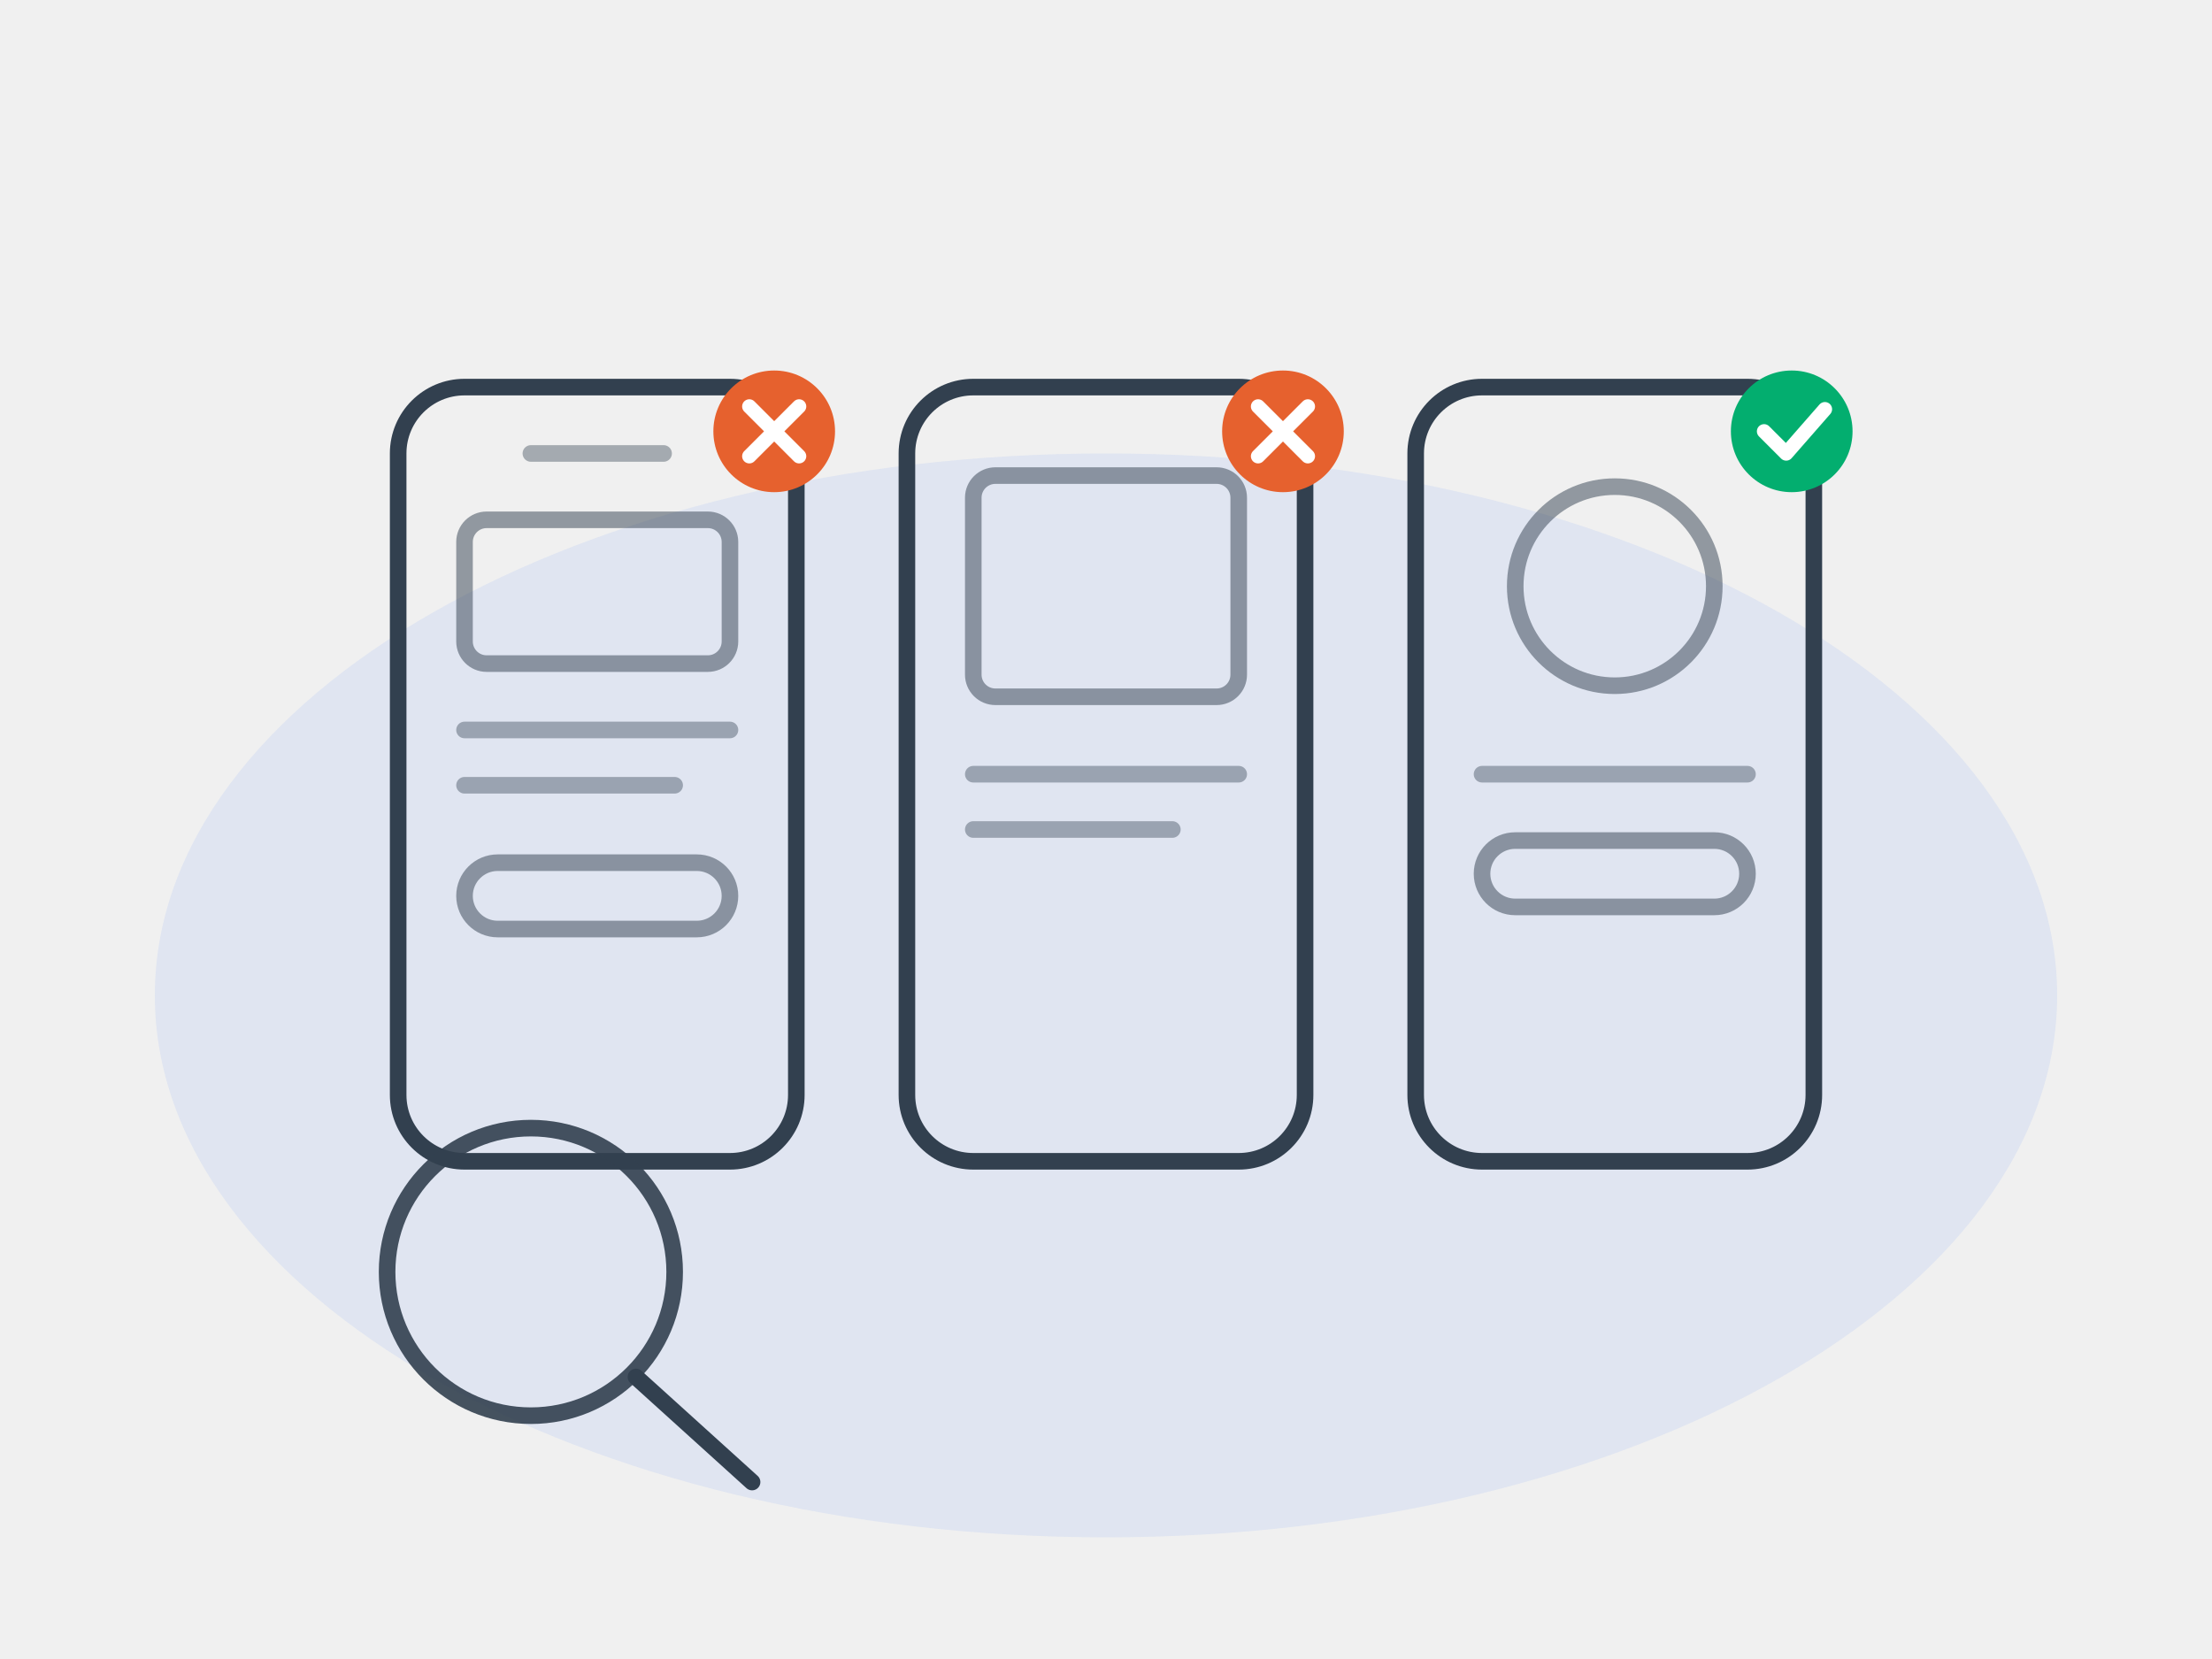
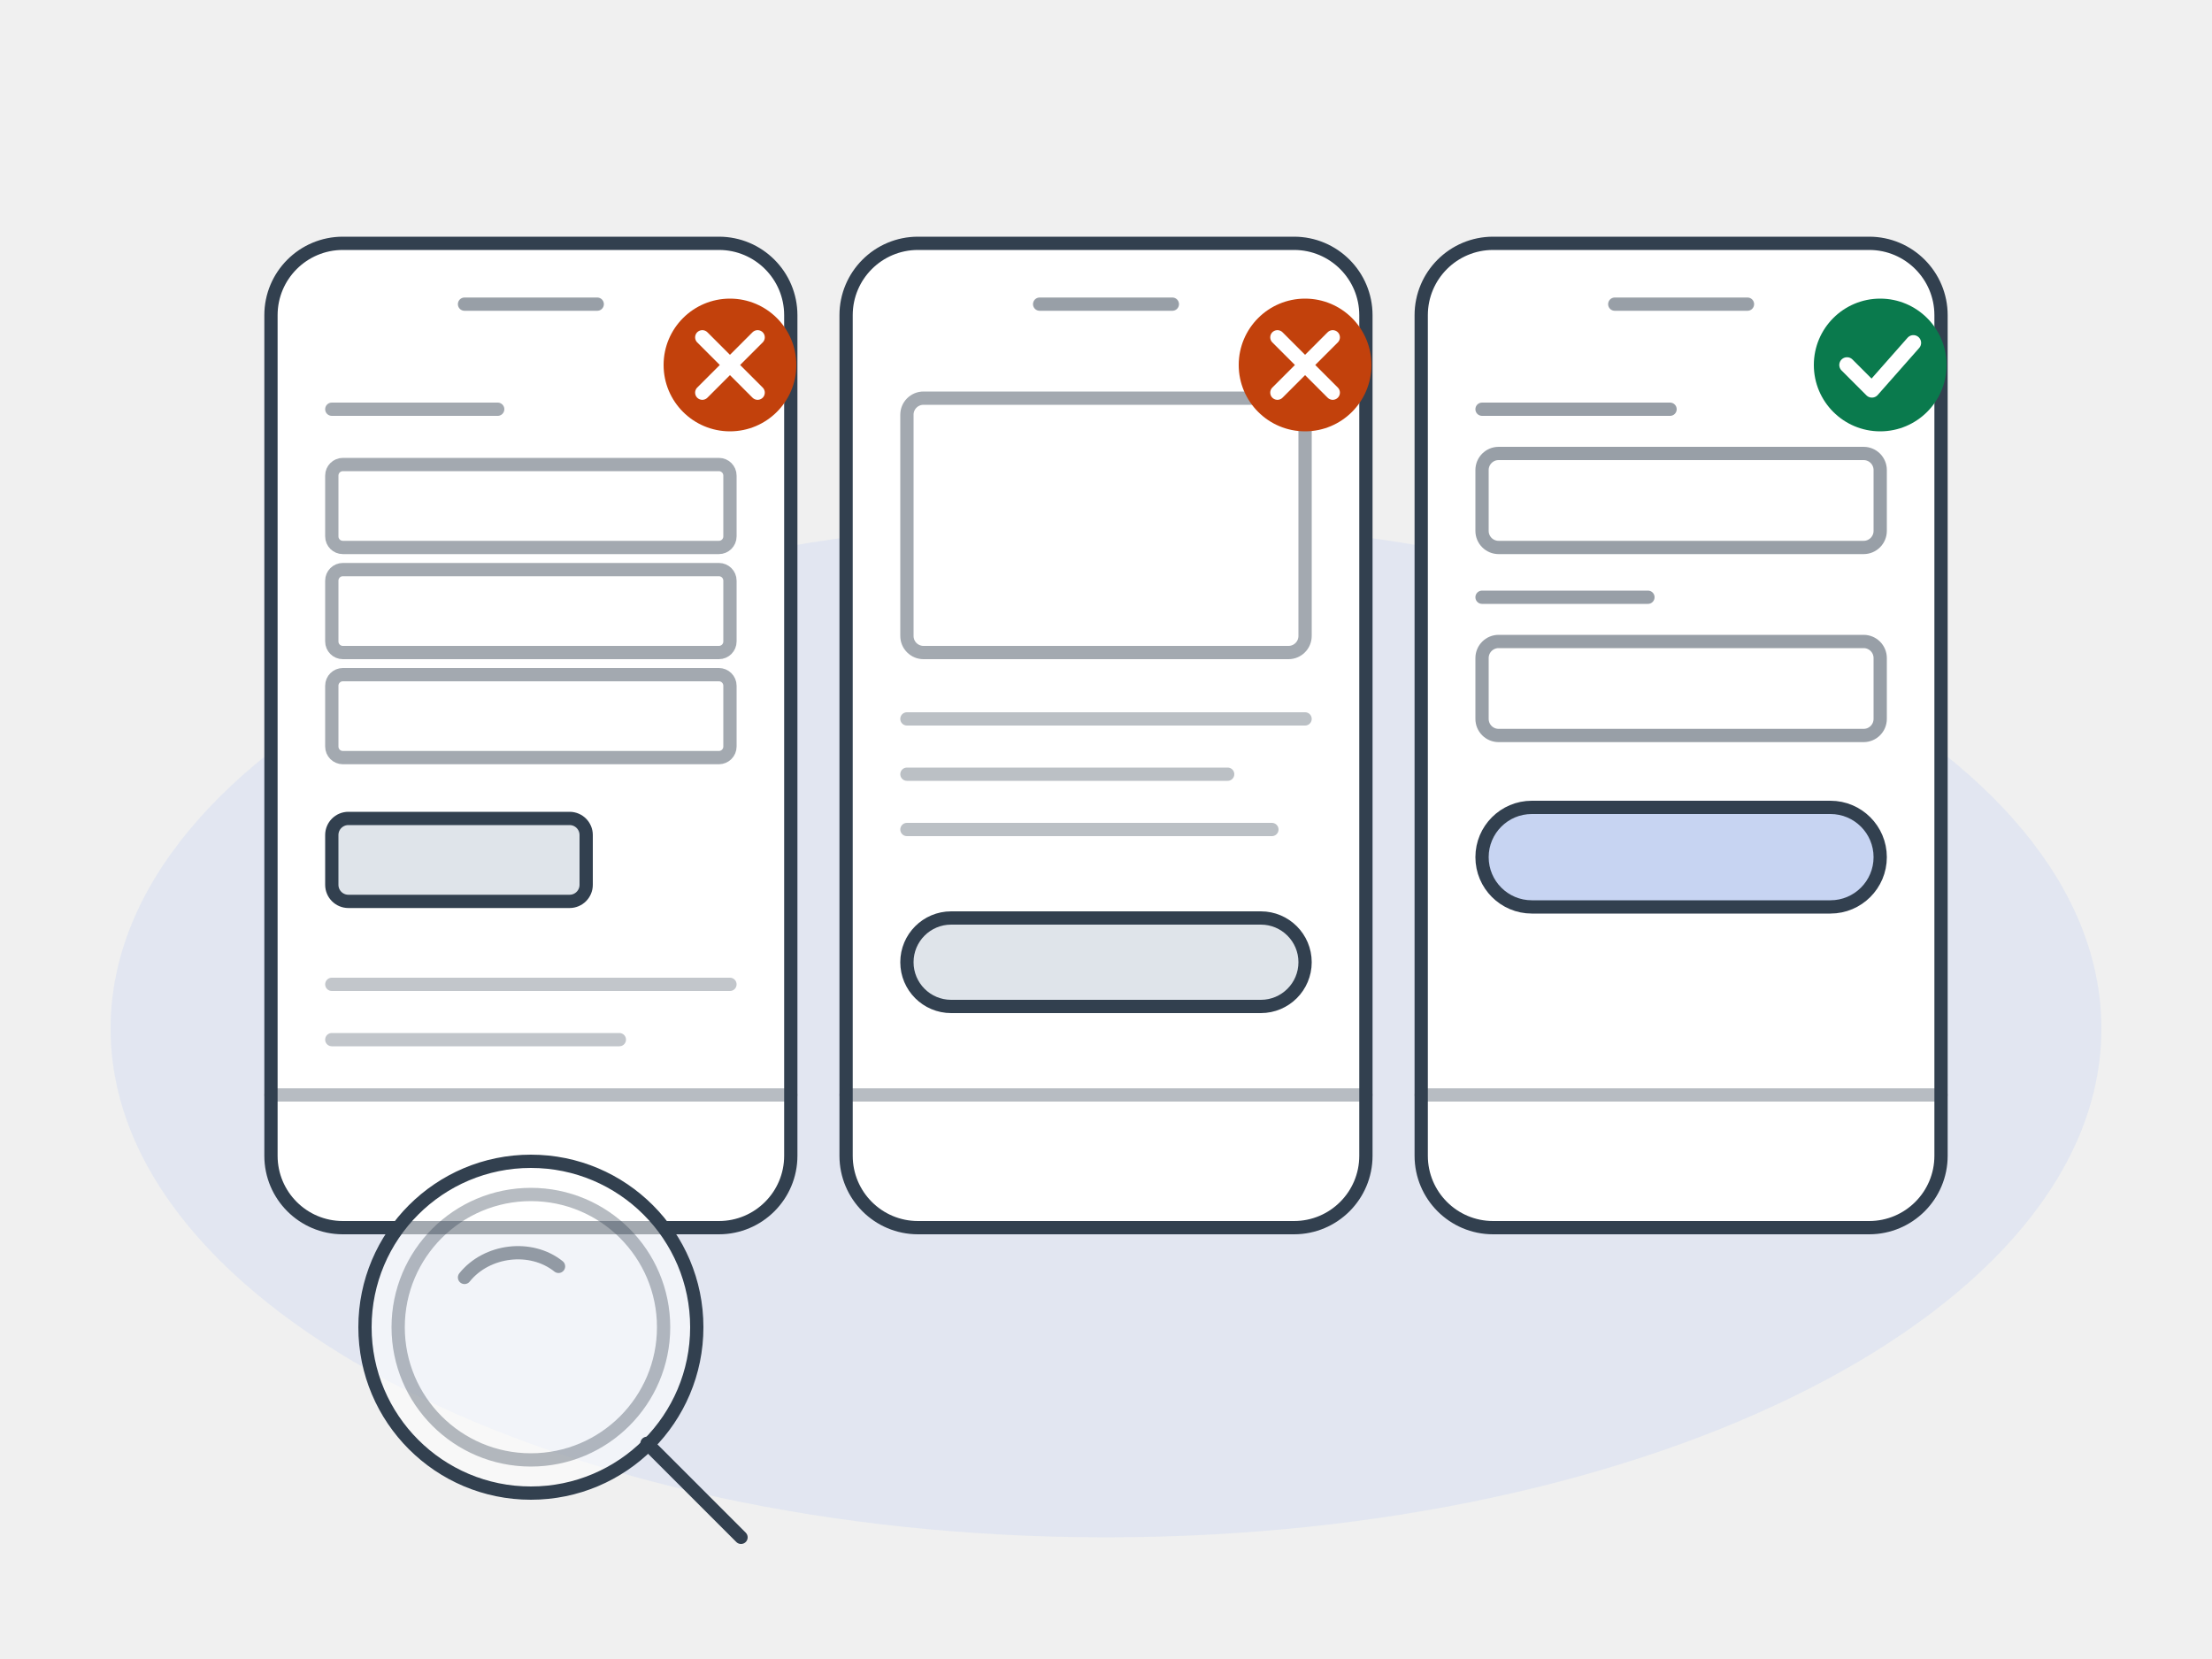
<svg xmlns="http://www.w3.org/2000/svg" viewBox="0 0 400 300" fill="none">
  <style>
-     .ink{stroke:#32404f;stroke-width:3;stroke-linecap:round;stroke-linejoin:round;fill:none}
-     .mag{animation:mag 5.5s ease-in-out infinite}
-     .m1{animation:mark 5.5s ease-in-out infinite}
-     .m2{animation:mark 5.5s ease-in-out 1.8s infinite}
-     .m3{animation:mark 5.5s ease-in-out 3.6s infinite}
-     @keyframes mag{0%,100%{transform:translate(0,0)}33%{transform:translate(96px,6px)}66%{transform:translate(192px,-4px)}}
-     @keyframes mark{0%,20%{opacity:0;transform:scale(.5)}30%,100%{opacity:1;transform:scale(1)}}
+     .s{stroke:#32404f;stroke-width:2.4;stroke-linecap:round;stroke-linejoin:round}
+     .n{fill:none}
+     .mag{animation:sweep 7s ease-in-out infinite}
+     .m1{animation:mk 7s ease-in-out .6s infinite;transform-origin:132px 66px}
+     .m2{animation:mk 7s ease-in-out 2.9s infinite;transform-origin:236px 66px}
+     .m3{animation:mk 7s ease-in-out 5.2s infinite;transform-origin:340px 66px}
+     @keyframes sweep{0%,100%{transform:translate(0,0)}
+       14%,28%{transform:translate(0,0)}
+       42%,56%{transform:translate(104px,4px)}
+       70%,88%{transform:translate(208px,-2px)}}
+     @keyframes mk{0%,8%{opacity:0;transform:scale(.4)}18%,100%{opacity:1;transform:scale(1)}}
  </style>
-   <ellipse cx="200" cy="180" rx="172" ry="98" fill="#c7d4f2" opacity=".4" />
+   <ellipse cx="200" cy="186" rx="180" ry="92" fill="#c7d4f2" opacity=".34" />
  <g>
-     <rect class="ink" x="72" y="70" width="72" height="140" rx="12" fill="#fff" />
-     <line class="ink" x1="96" y1="82" x2="120" y2="82" opacity=".4" />
-     <rect class="ink" x="84" y="94" width="48" height="26" rx="4" opacity=".5" />
-     <line class="ink" x1="84" y1="132" x2="132" y2="132" opacity=".4" />
-     <line class="ink" x1="84" y1="142" x2="122" y2="142" opacity=".4" />
-     <rect class="ink" x="84" y="156" width="48" height="12" rx="6" opacity=".5" />
-     <g class="m1" style="transform-origin:140px 78px">
-       <circle cx="140" cy="78" r="11" fill="#e6612e" />
-       <path d="M135.5 73.5 l9 9 M144.5 73.5 l-9 9" stroke="#fff" stroke-width="2.6" stroke-linecap="round" />
+     <path class="s" d="M62 44 h68 a13 13 0 0 1 13 13 v152 a13 13 0 0 1 -13 13 h-68 a13 13 0 0 1 -13 -13 v-152 a13 13 0 0 1 13 -13 z" fill="#fff" />
+     <path class="s n" d="M84 55 h24" stroke-width="3.4" opacity=".5" />
+     <path class="s n" d="M60 74 h30" opacity=".45" />
+     <rect class="s n" x="60" y="84" width="72" height="15" rx="2" opacity=".45" />
+     <rect class="s n" x="60" y="103" width="72" height="15" rx="2" opacity=".45" />
+     <rect class="s n" x="60" y="122" width="72" height="15" rx="2" opacity=".45" />
+     <rect class="s" x="60" y="148" width="46" height="15" rx="3" fill="#dfe4ea" />
+     <path class="s n" d="M60 178 h72 M60 188 h52" opacity=".3" />
+     <path class="s n" d="M49 198 h94" opacity=".35" />
+     <g class="m1">
+       <circle cx="132" cy="66" r="12" fill="#c2410c" />
+       <path d="M127 61 l10 10 M137 61 l-10 10" stroke="#fff" stroke-width="2.6" stroke-linecap="round" />
    </g>
  </g>
  <g>
-     <rect class="ink" x="164" y="70" width="72" height="140" rx="12" fill="#fff" />
-     <rect class="ink" x="176" y="86" width="48" height="40" rx="4" opacity=".5" />
-     <line class="ink" x1="176" y1="140" x2="224" y2="140" opacity=".4" />
-     <line class="ink" x1="176" y1="150" x2="212" y2="150" opacity=".4" />
-     <g class="m2" style="transform-origin:232px 78px">
-       <circle cx="232" cy="78" r="11" fill="#e6612e" />
-       <path d="M227.5 73.5 l9 9 M236.5 73.5 l-9 9" stroke="#fff" stroke-width="2.6" stroke-linecap="round" />
+     <path class="s" d="M166 44 h68 a13 13 0 0 1 13 13 v152 a13 13 0 0 1 -13 13 h-68 a13 13 0 0 1 -13 -13 v-152 a13 13 0 0 1 13 -13 z" fill="#fff" />
+     <path class="s n" d="M188 55 h24" stroke-width="3.4" opacity=".5" />
+     <rect class="s n" x="164" y="72" width="72" height="46" rx="3" opacity=".45" />
+     <path class="s n" d="M164 130 h72 M164 140 h58 M164 150 h66" opacity=".33" />
+     <rect class="s" x="164" y="166" width="72" height="16" rx="8" fill="#dfe4ea" />
+     <path class="s n" d="M153 198 h94" opacity=".35" />
+     <g class="m2">
+       <circle cx="236" cy="66" r="12" fill="#c2410c" />
+       <path d="M231 61 l10 10 M241 61 l-10 10" stroke="#fff" stroke-width="2.6" stroke-linecap="round" />
    </g>
  </g>
  <g>
-     <rect class="ink" x="256" y="70" width="72" height="140" rx="12" fill="#fff" />
-     <circle class="ink" cx="292" cy="106" r="18" opacity=".5" />
-     <line class="ink" x1="268" y1="140" x2="316" y2="140" opacity=".4" />
-     <rect class="ink" x="268" y="152" width="48" height="12" rx="6" opacity=".5" />
-     <g class="m3" style="transform-origin:324px 78px">
-       <circle cx="324" cy="78" r="11" fill="#03ae6f" />
-       <path d="M319 78 l4 4 l7 -8" stroke="#fff" stroke-width="2.6" stroke-linecap="round" stroke-linejoin="round" />
+     <path class="s" d="M270 44 h68 a13 13 0 0 1 13 13 v152 a13 13 0 0 1 -13 13 h-68 a13 13 0 0 1 -13 -13 v-152 a13 13 0 0 1 13 -13 z" fill="#fff" />
+     <path class="s n" d="M292 55 h24" stroke-width="3.4" opacity=".5" />
+     <path class="s n" d="M268 74 h34" opacity=".5" />
+     <rect class="s n" x="268" y="82" width="72" height="17" rx="3" opacity=".5" />
+     <path class="s n" d="M268 108 h30" opacity=".5" />
+     <rect class="s n" x="268" y="116" width="72" height="17" rx="3" opacity=".5" />
+     <rect class="s" x="268" y="146" width="72" height="18" rx="9" fill="#c7d4f2" />
+     <path class="s n" d="M257 198 h94" opacity=".35" />
+     <g class="m3">
+       <circle cx="340" cy="66" r="12" fill="#0a7a4d" />
+       <path d="M334 66 l4.5 4.5 l7.5 -8.5" stroke="#fff" stroke-width="2.8" stroke-linecap="round" stroke-linejoin="round" fill="none" />
    </g>
  </g>
  <g class="mag">
-     <circle class="ink" cx="96" cy="230" r="26" fill="#fff" opacity=".9" stroke-width="4" />
-     <line class="ink" x1="115" y1="249" x2="136" y2="268" stroke-width="5" />
+     <circle cx="96" cy="240" r="30" fill="#fff" fill-opacity=".55" />
+     <circle class="s n" cx="96" cy="240" r="30" stroke-width="4" />
+     <circle class="s n" cx="96" cy="240" r="24" stroke-width="1.2" opacity=".35" />
+     <path class="s" d="M117 261 l17 17" stroke-width="6" />
+     <path class="s n" d="M84 231 c4 -5 12 -6 17 -2" stroke-width="2" opacity=".5" />
  </g>
</svg>
